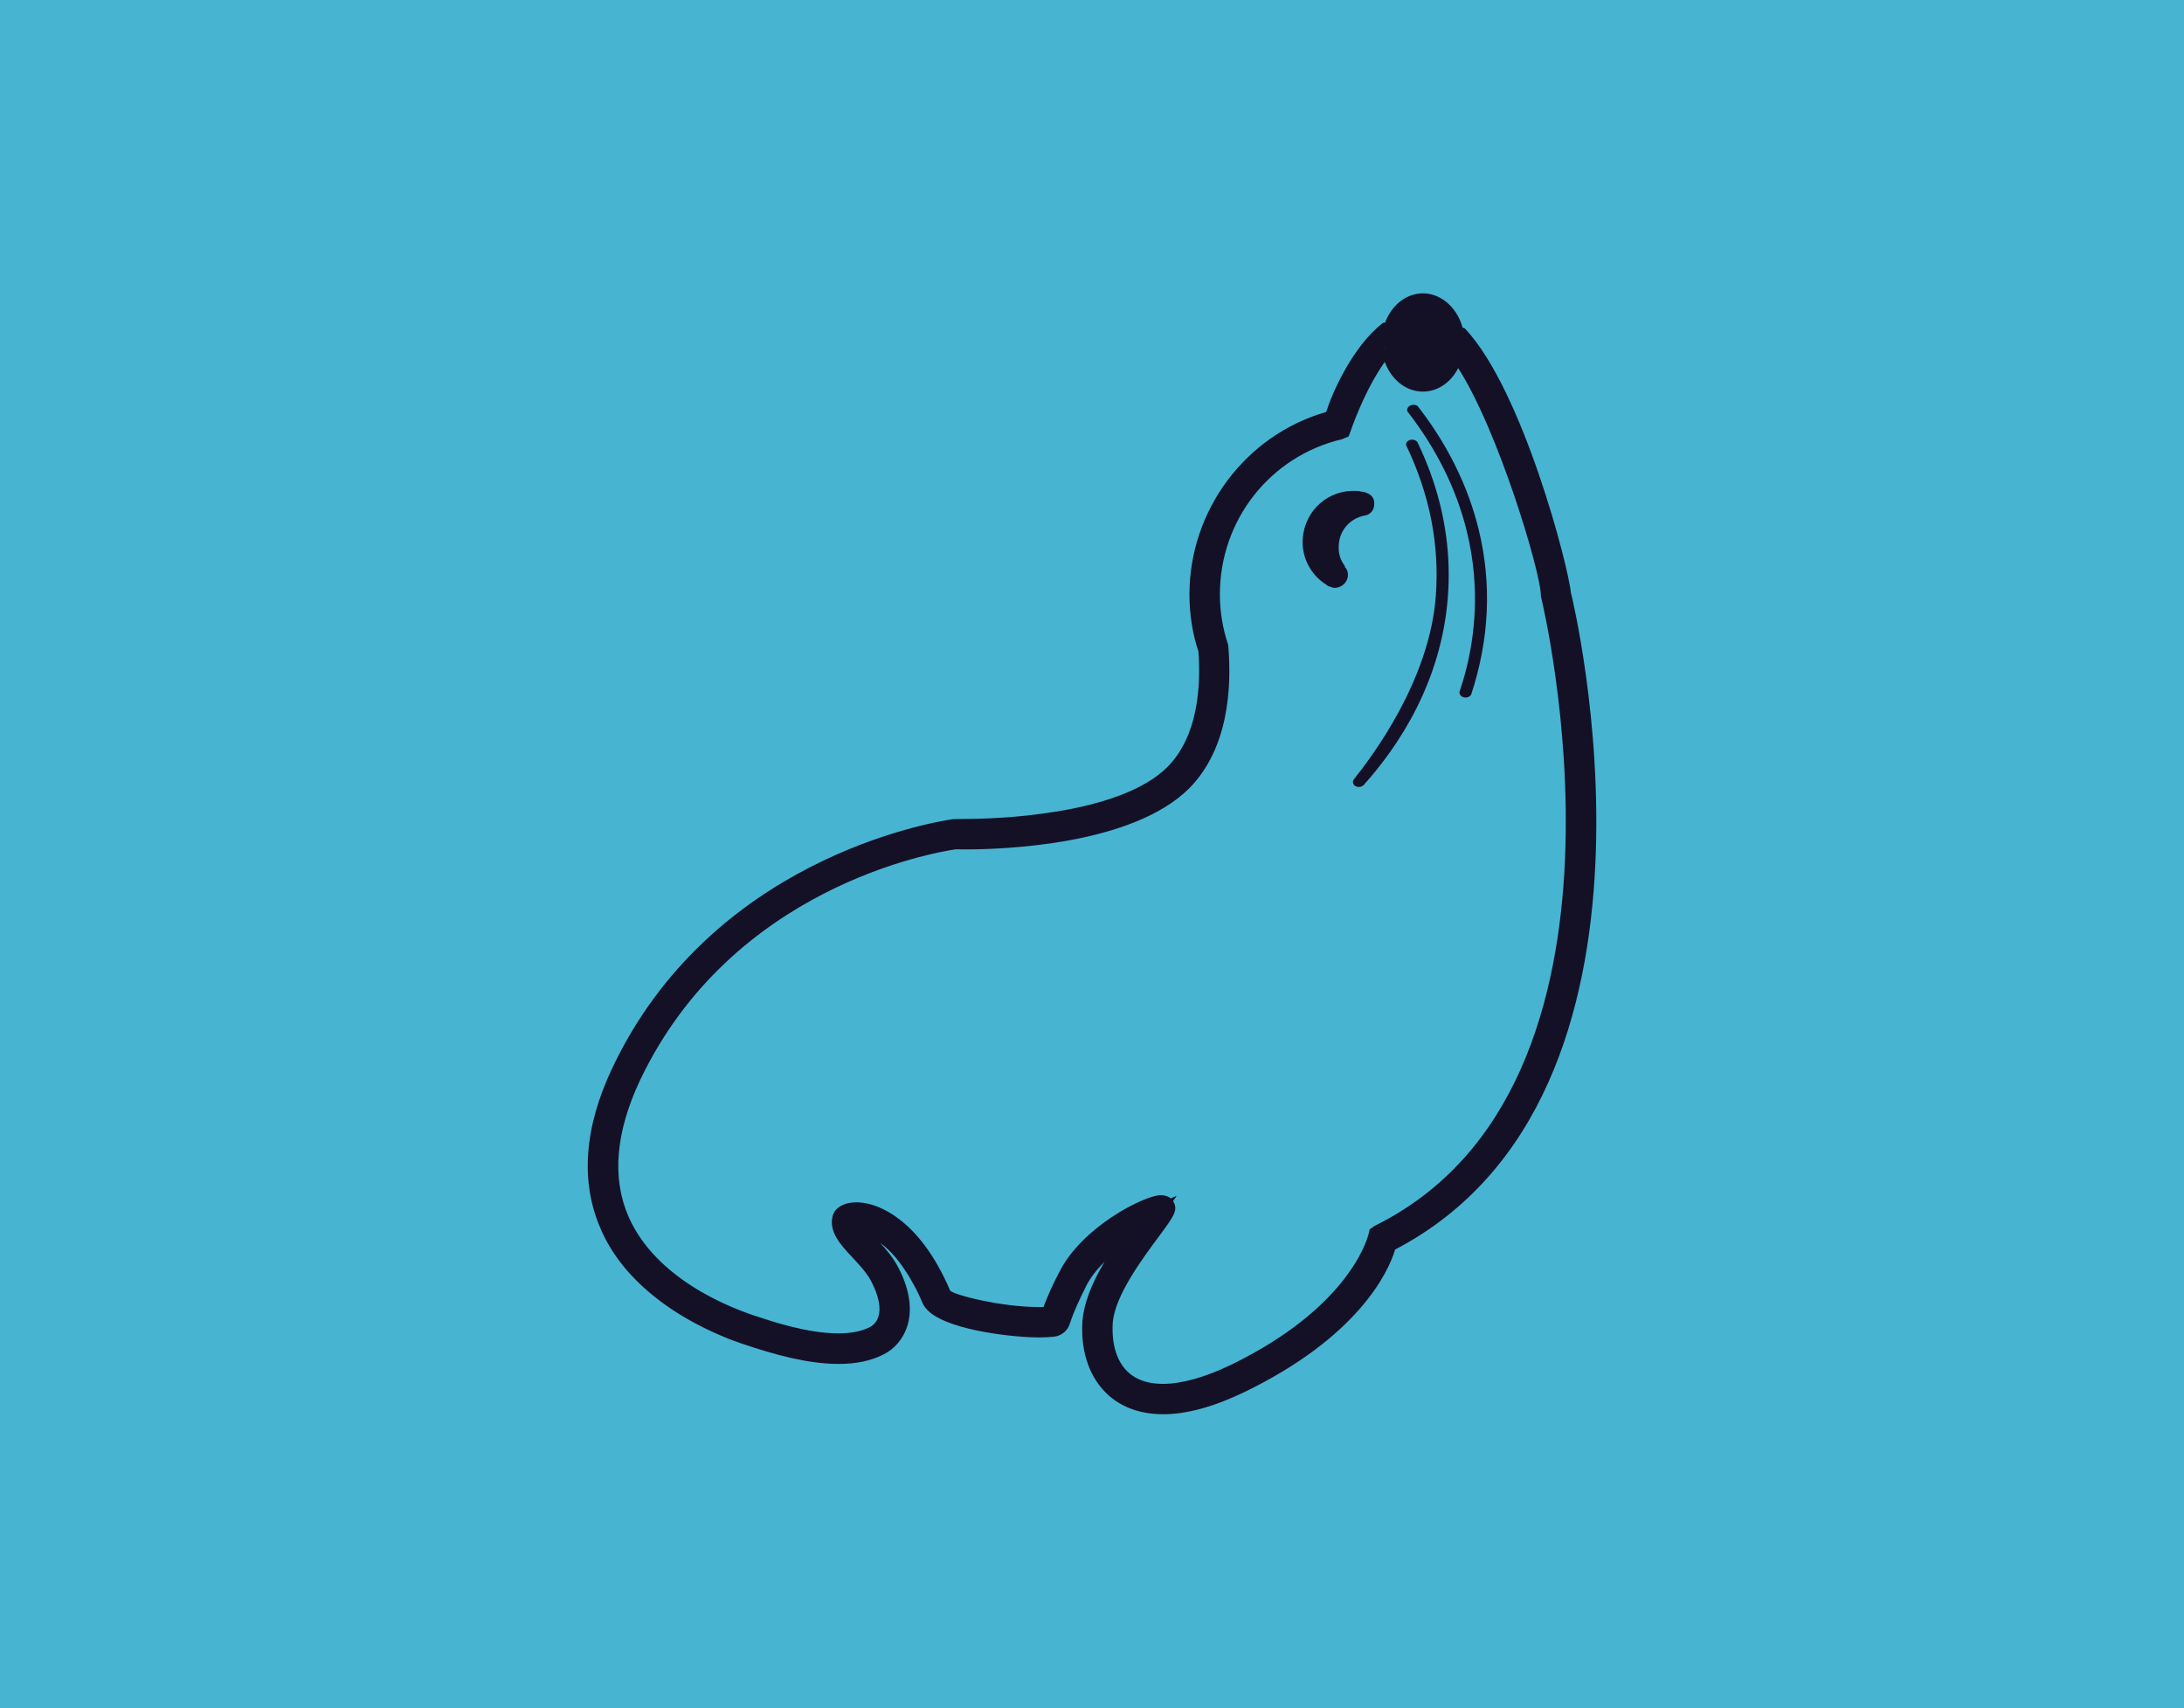
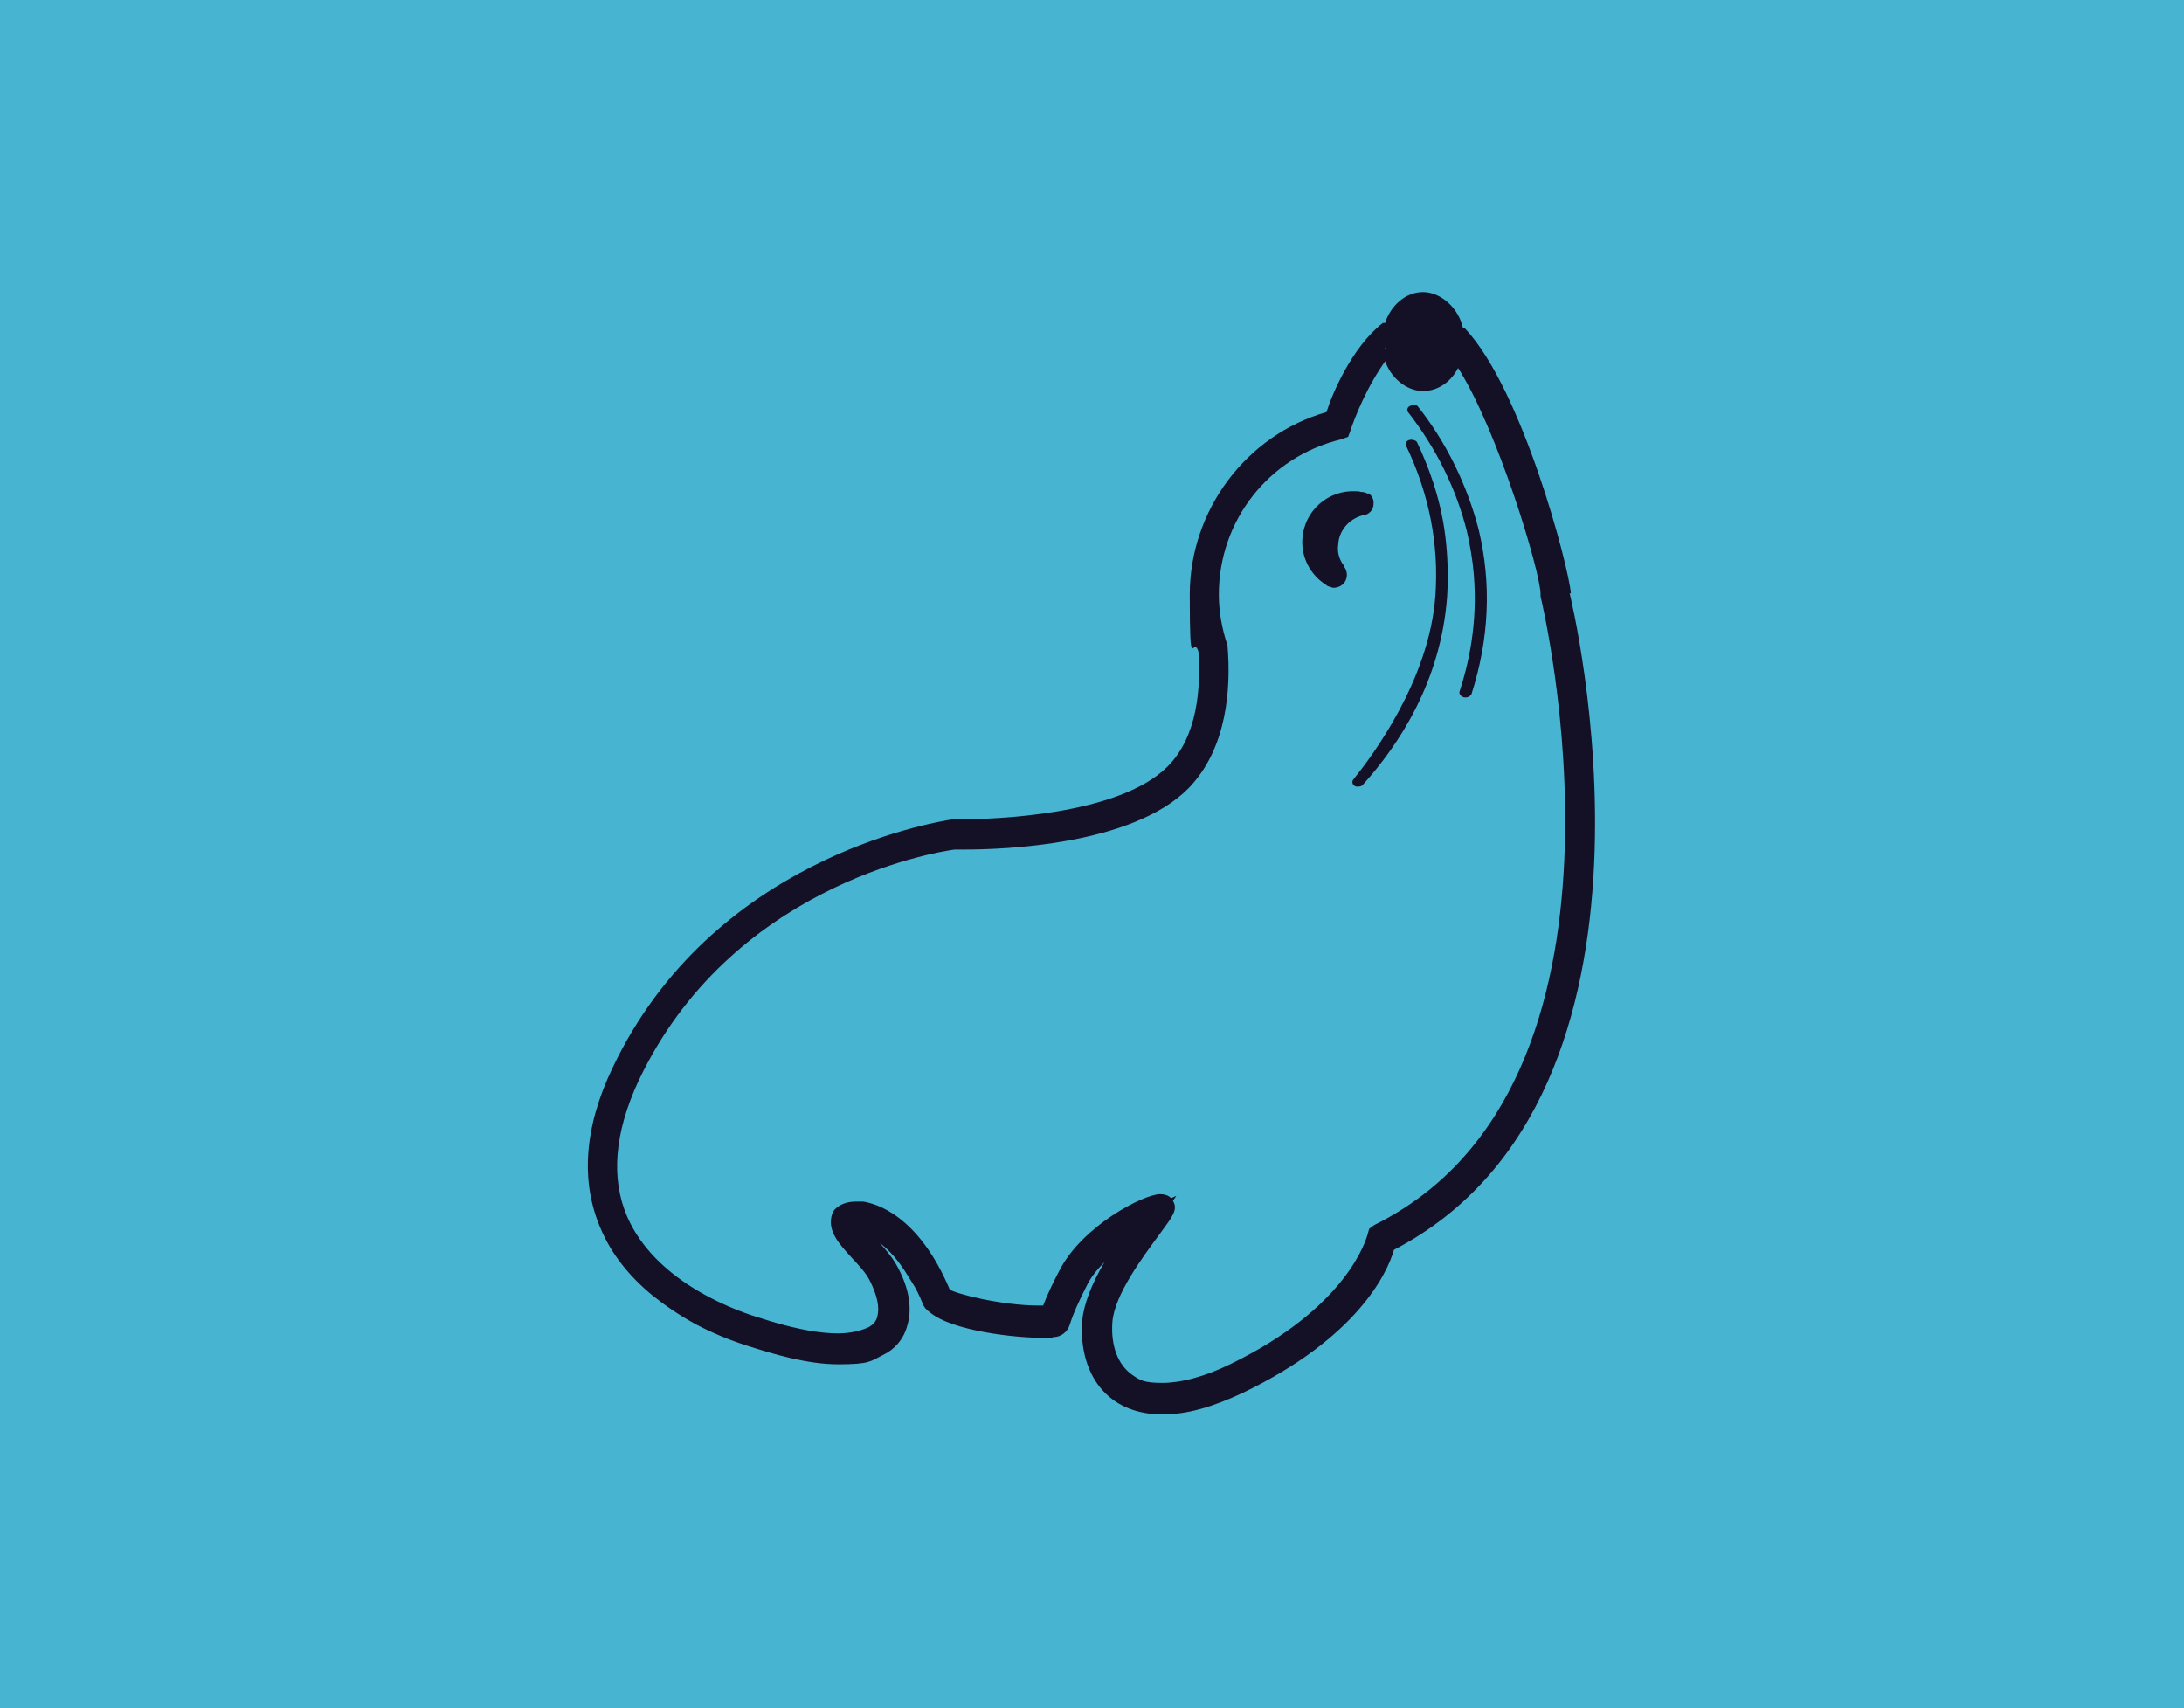
- <svg xmlns="http://www.w3.org/2000/svg" viewBox="0 0 353 276">
+ <svg xmlns="http://www.w3.org/2000/svg" version="1.1" viewBox="0 0 353 276">
  <defs>
    <style>
      .cls-1 {
        fill: #47b4d2;
      }

      .cls-2 {
        fill: #141127;
      }
    </style>
  </defs>
-   <g id="Capa_3" data-name="Capa 3">
-     <rect class="cls-1" x="-20.33" y="-20.61" width="393.65" height="317.22" />
-   </g>
-   <g id="Capa_2" data-name="Capa 2">
-     <g>
-       <g>
-         <path class="cls-2" d="M223.41,56.76v.08c.2-.24.39-.43.59-.67-.24.2-.43.39-.59.59ZM188.82,193.89c.24.16.39.35.47.51,0,0,0,.04.04.04l.83-1.14-1.34.59ZM149.44,210.4c-.51-1.22-1.02-2.28-1.57-3.22.51.94,1.02,2,1.53,3.22.24.51.59.98,1.1,1.38-.51-.43-.86-.9-1.06-1.38Z" />
-         <path class="cls-2" d="M188.82,193.89c.24.16.39.35.47.51,0,0,0,.04.04.04l.83-1.14-1.34.59ZM105.77,209.06c2.2,1.85,4.6,3.34,6.84,4.52-2.24-1.22-4.64-2.71-6.84-4.52Z" />
-         <path class="cls-2" d="M223.41,56.76v.08c.2-.24.39-.43.59-.67-.24.2-.43.39-.59.59Z" />
-         <path class="cls-2" d="M253.91,95.87c-.34-4.09-7.79-32.91-17.13-42.77-.07-.08-.18-.12-.28-.12-.06,0-.12.01-.18.04-.16.08-.24.25-.21.42.11.61.19,1.21.19,1.89,0,.75-.11,1.54-.3,2.3-.12.47-.27.87-.48,1.24-.07.13-.06.28.02.4,6.64,10.15,13.5,33.39,13.5,36.85,0,.02.05.39.05.4.2.79,19.03,78.89-26.88,101.59l-.83.58-.17.73c-.3,1.21-3.53,12.1-22.34,21.21-4.13,1.98-7.9,3.03-10.91,3.03-1.98,0-3.62-.44-4.89-1.31-2.33-1.59-3.47-4.66-3.21-8.64.39-4.38,4.77-10.27,7.62-14.1,2.22-3.01,2.97-4.02,2.17-5.4-.12-.25-.34-.49-.63-.68-.3-.17-.72-.37-1.47-.37-2.63.08-12.64,5.08-16.33,12.43-1.01,1.89-1.87,3.79-2.56,5.65h-.71c-6.24.01-13.73-1.97-14.37-2.64-5.15-12.07-12.01-13.91-13.98-14.19-.41-.06-.81-.09-1.19-.09-1.5,0-2.69.46-3.46,1.39l-.3.58c-.87,2.68,1.24,4.93,3.15,6.96,1.12,1.21,2.29,2.45,3,3.8,1.24,2.4,1.63,4.34,1.16,5.79-.25.77-.74,1.34-1.45,1.69-1.29.64-2.97.97-5.01.97-4.94,0-10.69-1.92-12.86-2.64-4.87-1.54-16.67-6.22-21.06-16.25-2.7-6.21-2.08-13.6,1.84-21.96,14.84-31.27,47.41-36.85,51.08-37.39.14,0,.68.02,1.56.02,6.18,0,27.05-.72,36.2-9.92,6.24-6.36,6.86-16.03,6.26-23.12-.9-2.66-1.35-5.41-1.35-8.17,0-12.02,8.12-22.34,19.75-25.09l1.06-.44.28-.75c.74-2.15,2.8-7.55,5.86-11.71-.12-.42-.23-.88-.31-1.42-.08-.45-.12-.9-.12-1.35,0-.34,0-.66.08-.99.04-.61.15-1.16.33-1.66.06-.17,0-.35-.14-.45-.07-.05-.15-.07-.23-.07s-.17.03-.24.08c-4.99,3.88-8.24,11.5-9.14,14.36-13.01,3.73-22.1,15.86-22.1,29.5,0,3.22.51,6.43,1.45,9.19.42,5.78-.1,13.7-4.96,18.64-7.97,8.05-28.83,8.45-32.93,8.45l-1.73.02c-3.97.58-39.19,6.65-55.11,40.22-4.56,9.63-5.2,18.38-1.89,25.99,1.69,3.96,4.53,7.58,8.44,10.76,1.97,1.61,4.22,3.11,6.91,4.56,3.83,2.03,7.08,3.15,8.67,3.64,3.76,1.24,9.34,2.89,14.43,2.89,2.81,0,5.23-.5,7.17-1.49,1.86-.89,3.26-2.52,3.94-4.6.61-1.93.85-5.15-1.49-9.58-.8-1.51-1.86-2.78-2.91-3.92,1.13.82,2.41,2.07,3.73,3.98.5.73,1.04,1.55,1.56,2.53.55.93,1.05,1.97,1.55,3.17.23.55.63,1.07,1.17,1.53,3.7,3.13,14.22,4.1,17.63,4.1.84,0,1.68-.04,2.39-.12,1.21-.09,2.26-.91,2.62-2.04.71-2.17,1.68-4.17,2.69-6.2.65-1.27,1.63-2.56,2.94-3.86-2.14,3.6-3.31,6.72-3.56,9.47-.32,4.57.9,8.6,3.45,11.34,2.3,2.5,5.62,3.82,9.6,3.82,3.75,0,8.13-1.19,13.03-3.54,18.27-8.82,23.32-19.24,24.45-23.08,48.19-25.15,28.63-105.37,28.43-106.11Z" />
-         <path class="cls-2" d="M225.3,201.63c-1.26,3.85-6.21,14.27-24.45,23.07-4.83,2.32-9.12,3.5-12.85,3.5s-7.08-1.26-9.32-3.69c-2.48-2.67-3.66-6.6-3.34-11.04.35-3.89,2.59-8.06,4.99-11.63-2,1.61-3.97,3.58-5.11,5.82-.9,1.81-1.97,3.97-2.71,6.25-.31.98-1.22,1.69-2.28,1.77-.71.08-1.53.12-2.36.12-3.66,0-13.84-1.02-17.37-4.01-.51-.43-.86-.9-1.06-1.38-.51-1.22-1.02-2.28-1.57-3.22-.51-.98-1.06-1.81-1.57-2.55-2.28-3.3-4.52-4.72-6.01-5.31.28.31.55.59.75.83,1.3,1.38,2.75,2.91,3.77,4.83,2.28,4.32,2.04,7.43,1.45,9.28-.63,1.93-1.93,3.5-3.73,4.36-1.93.98-4.28,1.45-7,1.45-5.07,0-10.61-1.65-14.31-2.87-2.04-.63-5.19-1.81-8.61-3.62-2.24-1.22-4.64-2.71-6.84-4.52-3.38-2.75-6.45-6.21-8.33-10.61-3.26-7.51-2.63-16.11,1.89-25.67,16.7-35.22,54.52-39.93,54.91-40.01h1.57c4.09,0,25.12-.39,33.21-8.57,4.95-5.03,5.5-13.05,5.07-18.94-.94-2.79-1.45-5.97-1.45-9.16,0-13.56,8.92-25.43,21.81-29.12,1.49-3.97,4.68-10.85,9.28-14.42-.2.55-.31,1.14-.35,1.77-.08.31-.08.67-.08,1.02,0,.47.04.94.12,1.41v.08c.08.47.2.94.31,1.38-3.14,4.01-5.27,9.79-5.86,11.48l-.28.75-.79.2c-11.79,2.79-20.05,13.25-20.05,25.47,0,2.83.47,5.62,1.38,8.29.59,7.15-.08,16.51-6.17,22.72-10.38,10.45-36.4,9.83-37.46,9.79-.16.04-35.73,4.48-51.45,37.61-3.97,8.45-4.6,15.96-1.85,22.29,4.44,10.14,16.35,14.9,21.3,16.47,3.18,1.06,12.89,4.28,18.16,1.65.55-.28,1.3-.83,1.65-1.93.51-1.57.08-3.66-1.18-6.09-.75-1.41-1.97-2.71-3.1-3.93-1.89-2-3.81-4.09-3.03-6.52l.28-.51c.83-.98,2.36-1.38,4.24-1.1,1.97.28,8.65,2.16,13.68,13.95.94,1.02,9.63,3.11,15.72,2.87.79-2.16,1.73-4.17,2.63-5.86,3.62-7.19,13.4-12.14,16-12.22h.12c.51,0,.86.16,1.14.31.24.16.39.35.47.51,0,0,0,.04.04.04.67,1.18-.08,2.12-2.4,5.27-2.63,3.54-7.07,9.51-7.47,13.99-.27,4.13.9,7.31,3.38,9,3.38,2.32,9.16,1.69,16.19-1.69,20.05-9.71,22.52-21.38,22.56-21.5l.16-.71.63-.31c46.34-22.91,27.28-101.25,27.08-102.03l-.04-.35c0-3.58-6.88-26.81-13.56-37.02.24-.43.39-.86.51-1.34.2-.75.31-1.57.31-2.4v-.04c0-.67-.08-1.3-.2-1.93,9.28,9.79,16.7,38.71,17.02,42.53,1.22,4.83,18.32,81.44-28.22,105.73Z" />
-         <path class="cls-2" d="M221.15,79.78c-.42-.21-.74-.32-1.16-.32-.21-.11-.42-.11-.64-.11-4.55-.32-8.47,3.07-8.79,7.73-.21,3.07,1.38,5.93,3.81,7.41.21.21.42.32.64.32.11.11.32.11.64.21,1.06,0,2.12-.74,2.22-2.01,0-.53-.11-.85-.32-1.16-.11-.11-.21-.21-.21-.42-.74-.95-1.06-2.12-.95-3.39.11-2.22,1.69-4.13,3.92-4.66.11,0,.32-.11.53-.11.74-.21,1.27-.95,1.27-1.69.11-.85-.32-1.48-.95-1.8Z" />
-         <path class="cls-2" d="M236.7,55.3v.04c0,.83-.12,1.65-.31,2.4-.12.47-.28.9-.51,1.34-1.1,2.52-3.34,4.21-5.9,4.21-2.83,0-5.27-2.08-6.25-5.07-.12-.43-.24-.9-.31-1.38.2-.24.39-.43.59-.67-.24.2-.43.39-.59.59-.08-.47-.12-.94-.12-1.41,0-.35,0-.71.08-1.02.04-.63.16-1.22.35-1.77.94-2.99,3.38-5.15,6.25-5.15,3.1,0,5.78,2.55,6.52,5.97.12.63.2,1.26.2,1.93Z" />
-         <path class="cls-2" d="M224,56.17c-.2.24-.39.43-.59.67v-.08c.16-.2.35-.39.59-.59Z" />
+   <g>
+     <g id="Capa_1">
+       <g id="Capa_3">
+         <rect class="cls-1" x="-20.3" y="-20.6" width="393.7" height="317.2" />
      </g>
-       <path class="cls-2" d="M220.45,126.84c-.31.34-.87.44-1.27.26-.48-.21-.68-.76-.33-1.18,2.89-3.62,12.2-15.9,13.22-29.6.62-8.26-.99-16.46-4.8-24.37-.06-.36.18-.69.58-.83.43-.14.95-.02,1.23.3,1.74,3.59,3.78,8.79,4.65,15.2.44,3.25.54,6.53.29,9.82-1.04,13.78-7.95,24.13-13.57,30.39Z" />
-       <path class="cls-2" d="M237.79,112.24c-.21.39-.73.58-1.2.46-.45-.11-.75-.49-.69-.88,1.45-4.29,3.04-10.94,2.32-19.09-.2-2.29-.58-4.57-1.13-6.83-1.67-6.83-4.91-13.37-9.62-19.42-.11-.36.07-.73.45-.93.37-.19.86-.17,1.2.06,1.97,2.52,4.17,5.75,6.11,9.68,1.65,3.34,2.91,6.77,3.77,10.29,2.14,8.77,1.73,17.74-1.21,26.66Z" />
+       <g id="Capa_2">
+         <g>
+           <g>
+             <path class="cls-2" d="M223.4,56.8h0c.2-.2.4-.3.6-.6-.2.2-.4.4-.6.6ZM188.8,193.9c.2.2.4.4.5.5,0,0,0,0,0,0l.8-1.1-1.3.6h0ZM149.4,210.4c-.5-1.2-1-2.3-1.6-3.2.5.9,1,2,1.5,3.2.2.5.6,1,1.1,1.4-.5-.4-.9-.9-1.1-1.4Z" />
+             <path class="cls-2" d="M188.8,193.9c.2.2.4.4.5.5,0,0,0,0,0,0l.8-1.1-1.3.6h0ZM105.8,209.1c2.2,1.9,4.6,3.3,6.8,4.5-2.2-1.2-4.6-2.7-6.8-4.5Z" />
+             <path class="cls-2" d="M223.4,56.8h0c.2-.2.4-.3.6-.6-.2.2-.4.4-.6.6Z" />
+             <path class="cls-2" d="M253.9,95.9c-.3-4.1-7.8-32.9-17.1-42.8,0,0-.2-.1-.3-.1s-.1,0-.2,0c-.2,0-.2.2-.2.4.1.6.2,1.2.2,1.9s-.1,1.5-.3,2.3c-.1.5-.3.9-.5,1.2,0,.1,0,.3,0,.4,6.6,10.2,13.5,33.4,13.5,36.8s0,.4,0,.4c.2.8,19,78.9-26.9,101.6l-.8.6-.2.7c-.3,1.2-3.5,12.1-22.3,21.2-4.1,2-7.9,3-10.9,3s-3.6-.4-4.9-1.3c-2.3-1.6-3.5-4.7-3.2-8.6.4-4.4,4.8-10.3,7.6-14.1,2.2-3,3-4,2.2-5.4-.1-.2-.3-.5-.6-.7-.3-.2-.7-.4-1.5-.4-2.6,0-12.6,5.1-16.3,12.4-1,1.9-1.9,3.8-2.6,5.6h-.7c-6.2,0-13.7-2-14.4-2.6-5.1-12.1-12-13.9-14-14.2-.4,0-.8,0-1.2,0-1.5,0-2.7.5-3.5,1.4l-.3.6c-.9,2.7,1.2,4.9,3.1,7,1.1,1.2,2.3,2.4,3,3.8,1.2,2.4,1.6,4.3,1.2,5.8-.2.8-.7,1.3-1.4,1.7-1.3.6-3,1-5,1-4.9,0-10.7-1.9-12.9-2.6-4.9-1.5-16.7-6.2-21.1-16.2-2.7-6.2-2.1-13.6,1.8-22,14.8-31.3,47.4-36.9,51.1-37.4.1,0,.7,0,1.6,0,6.2,0,27.1-.7,36.2-9.9,6.2-6.4,6.9-16,6.3-23.1-.9-2.7-1.4-5.4-1.4-8.2,0-12,8.1-22.3,19.8-25.1l1.1-.4.3-.8c.7-2.2,2.8-7.5,5.9-11.7-.1-.4-.2-.9-.3-1.4,0-.5-.1-.9-.1-1.3s0-.7,0-1c0-.6.1-1.2.3-1.7,0-.2,0-.3-.1-.5,0,0-.1,0-.2,0s-.2,0-.2,0c-5,3.9-8.2,11.5-9.1,14.4-13,3.7-22.1,15.9-22.1,29.5s.5,6.4,1.4,9.2c.4,5.8-.1,13.7-5,18.6-8,8-28.8,8.5-32.9,8.5h-1.7c-4,.6-39.2,6.7-55.1,40.2-4.6,9.6-5.2,18.4-1.9,26,1.7,4,4.5,7.6,8.4,10.8,2,1.6,4.2,3.1,6.9,4.6,3.8,2,7.1,3.1,8.7,3.6,3.8,1.2,9.3,2.9,14.4,2.9s5.2-.5,7.2-1.5c1.9-.9,3.3-2.5,3.9-4.6.6-1.9.9-5.1-1.5-9.6-.8-1.5-1.9-2.8-2.9-3.9,1.1.8,2.4,2.1,3.7,4,.5.7,1,1.6,1.6,2.5.6.9,1.1,2,1.6,3.2.2.6.6,1.1,1.2,1.5,3.7,3.1,14.2,4.1,17.6,4.1s1.7,0,2.4-.1c1.2,0,2.3-.9,2.6-2,.7-2.2,1.7-4.2,2.7-6.2.6-1.3,1.6-2.6,2.9-3.9-2.1,3.6-3.3,6.7-3.6,9.5-.3,4.6.9,8.6,3.4,11.3,2.3,2.5,5.6,3.8,9.6,3.8s8.1-1.2,13-3.5c18.3-8.8,23.3-19.2,24.4-23.1,48.2-25.1,28.6-105.4,28.4-106.1h0Z" />
+             <path class="cls-2" d="M225.3,201.6c-1.3,3.9-6.2,14.3-24.4,23.1-4.8,2.3-9.1,3.5-12.9,3.5s-7.1-1.3-9.3-3.7c-2.5-2.7-3.7-6.6-3.3-11,.4-3.9,2.6-8.1,5-11.6-2,1.6-4,3.6-5.1,5.8-.9,1.8-2,4-2.7,6.2-.3,1-1.2,1.7-2.3,1.8-.7,0-1.5.1-2.4.1-3.7,0-13.8-1-17.4-4-.5-.4-.9-.9-1.1-1.4-.5-1.2-1-2.3-1.6-3.2-.5-1-1.1-1.8-1.6-2.6-2.3-3.3-4.5-4.7-6-5.3.3.3.6.6.8.8,1.3,1.4,2.8,2.9,3.8,4.8,2.3,4.3,2,7.4,1.4,9.3-.6,1.9-1.9,3.5-3.7,4.4-1.9,1-4.3,1.4-7,1.4-5.1,0-10.6-1.6-14.3-2.9-2-.6-5.2-1.8-8.6-3.6-2.2-1.2-4.6-2.7-6.8-4.5-3.4-2.8-6.4-6.2-8.3-10.6-3.3-7.5-2.6-16.1,1.9-25.7,16.7-35.2,54.5-39.9,54.9-40h1.6c4.1,0,25.1-.4,33.2-8.6,4.9-5,5.5-13.1,5.1-18.9-.9-2.8-1.4-6-1.4-9.2,0-13.6,8.9-25.4,21.8-29.1,1.5-4,4.7-10.8,9.3-14.4-.2.5-.3,1.1-.4,1.8,0,.3,0,.7,0,1s0,.9.1,1.4h0c0,.6.2,1,.3,1.5-3.1,4-5.3,9.8-5.9,11.5l-.3.8-.8.2c-11.8,2.8-20.1,13.2-20.1,25.5s.5,5.6,1.4,8.3c.6,7.2,0,16.5-6.2,22.7-10.4,10.5-36.4,9.8-37.5,9.8-.2,0-35.7,4.5-51.4,37.6-4,8.4-4.6,16-1.8,22.3,4.4,10.1,16.3,14.9,21.3,16.5,3.2,1.1,12.9,4.3,18.2,1.6.6-.3,1.3-.8,1.6-1.9.5-1.6,0-3.7-1.2-6.1-.8-1.4-2-2.7-3.1-3.9-1.9-2-3.8-4.1-3-6.5l.3-.5c.8-1,2.4-1.4,4.2-1.1,2,.3,8.6,2.2,13.7,13.9.9,1,9.6,3.1,15.7,2.9.8-2.2,1.7-4.2,2.6-5.9,3.6-7.2,13.4-12.1,16-12.2h.1c.5,0,.9.2,1.1.3.2.2.4.4.5.5,0,0,0,0,0,0,.7,1.2,0,2.1-2.4,5.3-2.6,3.5-7.1,9.5-7.5,14-.3,4.1.9,7.3,3.4,9,3.4,2.3,9.2,1.7,16.2-1.7,20.1-9.7,22.5-21.4,22.6-21.5l.2-.7.6-.3c46.3-22.9,27.3-101.2,27.1-102v-.3c0-3.6-6.9-26.8-13.6-37,.2-.4.4-.9.5-1.3.2-.8.3-1.6.3-2.4h0c0-.7,0-1.3-.2-2,9.3,9.8,16.7,38.7,17,42.5,1.2,4.8,18.3,81.4-28.2,105.7h0Z" />
+             <path class="cls-2" d="M221.1,79.8c-.4-.2-.7-.3-1.2-.3-.2-.1-.4-.1-.6-.1-4.6-.3-8.5,3.1-8.8,7.7-.2,3.1,1.4,5.9,3.8,7.4.2.2.4.3.6.3.1.1.3.1.6.2,1.1,0,2.1-.7,2.2-2,0-.5-.1-.8-.3-1.2-.1-.1-.2-.2-.2-.4-.7-.9-1.1-2.1-.9-3.4.1-2.2,1.7-4.1,3.9-4.7.1,0,.3-.1.5-.1.7-.2,1.3-.9,1.3-1.7.1-.8-.3-1.5-.9-1.8h0Z" />
+             <path class="cls-2" d="M236.7,55.3h0c0,.9-.1,1.7-.3,2.4-.1.5-.3.9-.5,1.3-1.1,2.5-3.3,4.2-5.9,4.2s-5.3-2.1-6.2-5.1c-.1-.4-.2-.9-.3-1.4.2-.2.4-.4.6-.7-.2.2-.4.4-.6.6,0-.5-.1-.9-.1-1.4s0-.7,0-1c0-.6.2-1.2.4-1.8.9-3,3.4-5.2,6.2-5.2s5.8,2.5,6.5,6c.1.6.2,1.3.2,1.9h0Z" />
+             <path class="cls-2" d="M224,56.2c-.2.2-.4.4-.6.7h0c.2-.3.4-.5.6-.7Z" />
+           </g>
+           <path class="cls-2" d="M220.4,126.8c-.3.3-.9.4-1.3.3-.5-.2-.7-.8-.3-1.2,2.9-3.6,12.2-15.9,13.2-29.6.6-8.3-1-16.5-4.8-24.4,0-.4.2-.7.6-.8.4-.1.9,0,1.2.3,1.7,3.6,3.8,8.8,4.6,15.2.4,3.2.5,6.5.3,9.8-1,13.8-7.9,24.1-13.6,30.4h0Z" />
+           <path class="cls-2" d="M237.8,112.2c-.2.4-.7.6-1.2.5-.4-.1-.8-.5-.7-.9,1.4-4.3,3-10.9,2.3-19.1-.2-2.3-.6-4.6-1.1-6.8-1.7-6.8-4.9-13.4-9.6-19.4-.1-.4,0-.7.4-.9.4-.2.9-.2,1.2,0,2,2.5,4.2,5.8,6.1,9.7,1.6,3.3,2.9,6.8,3.8,10.3,2.1,8.8,1.7,17.7-1.2,26.7Z" />
+         </g>
+       </g>
    </g>
  </g>
</svg>
